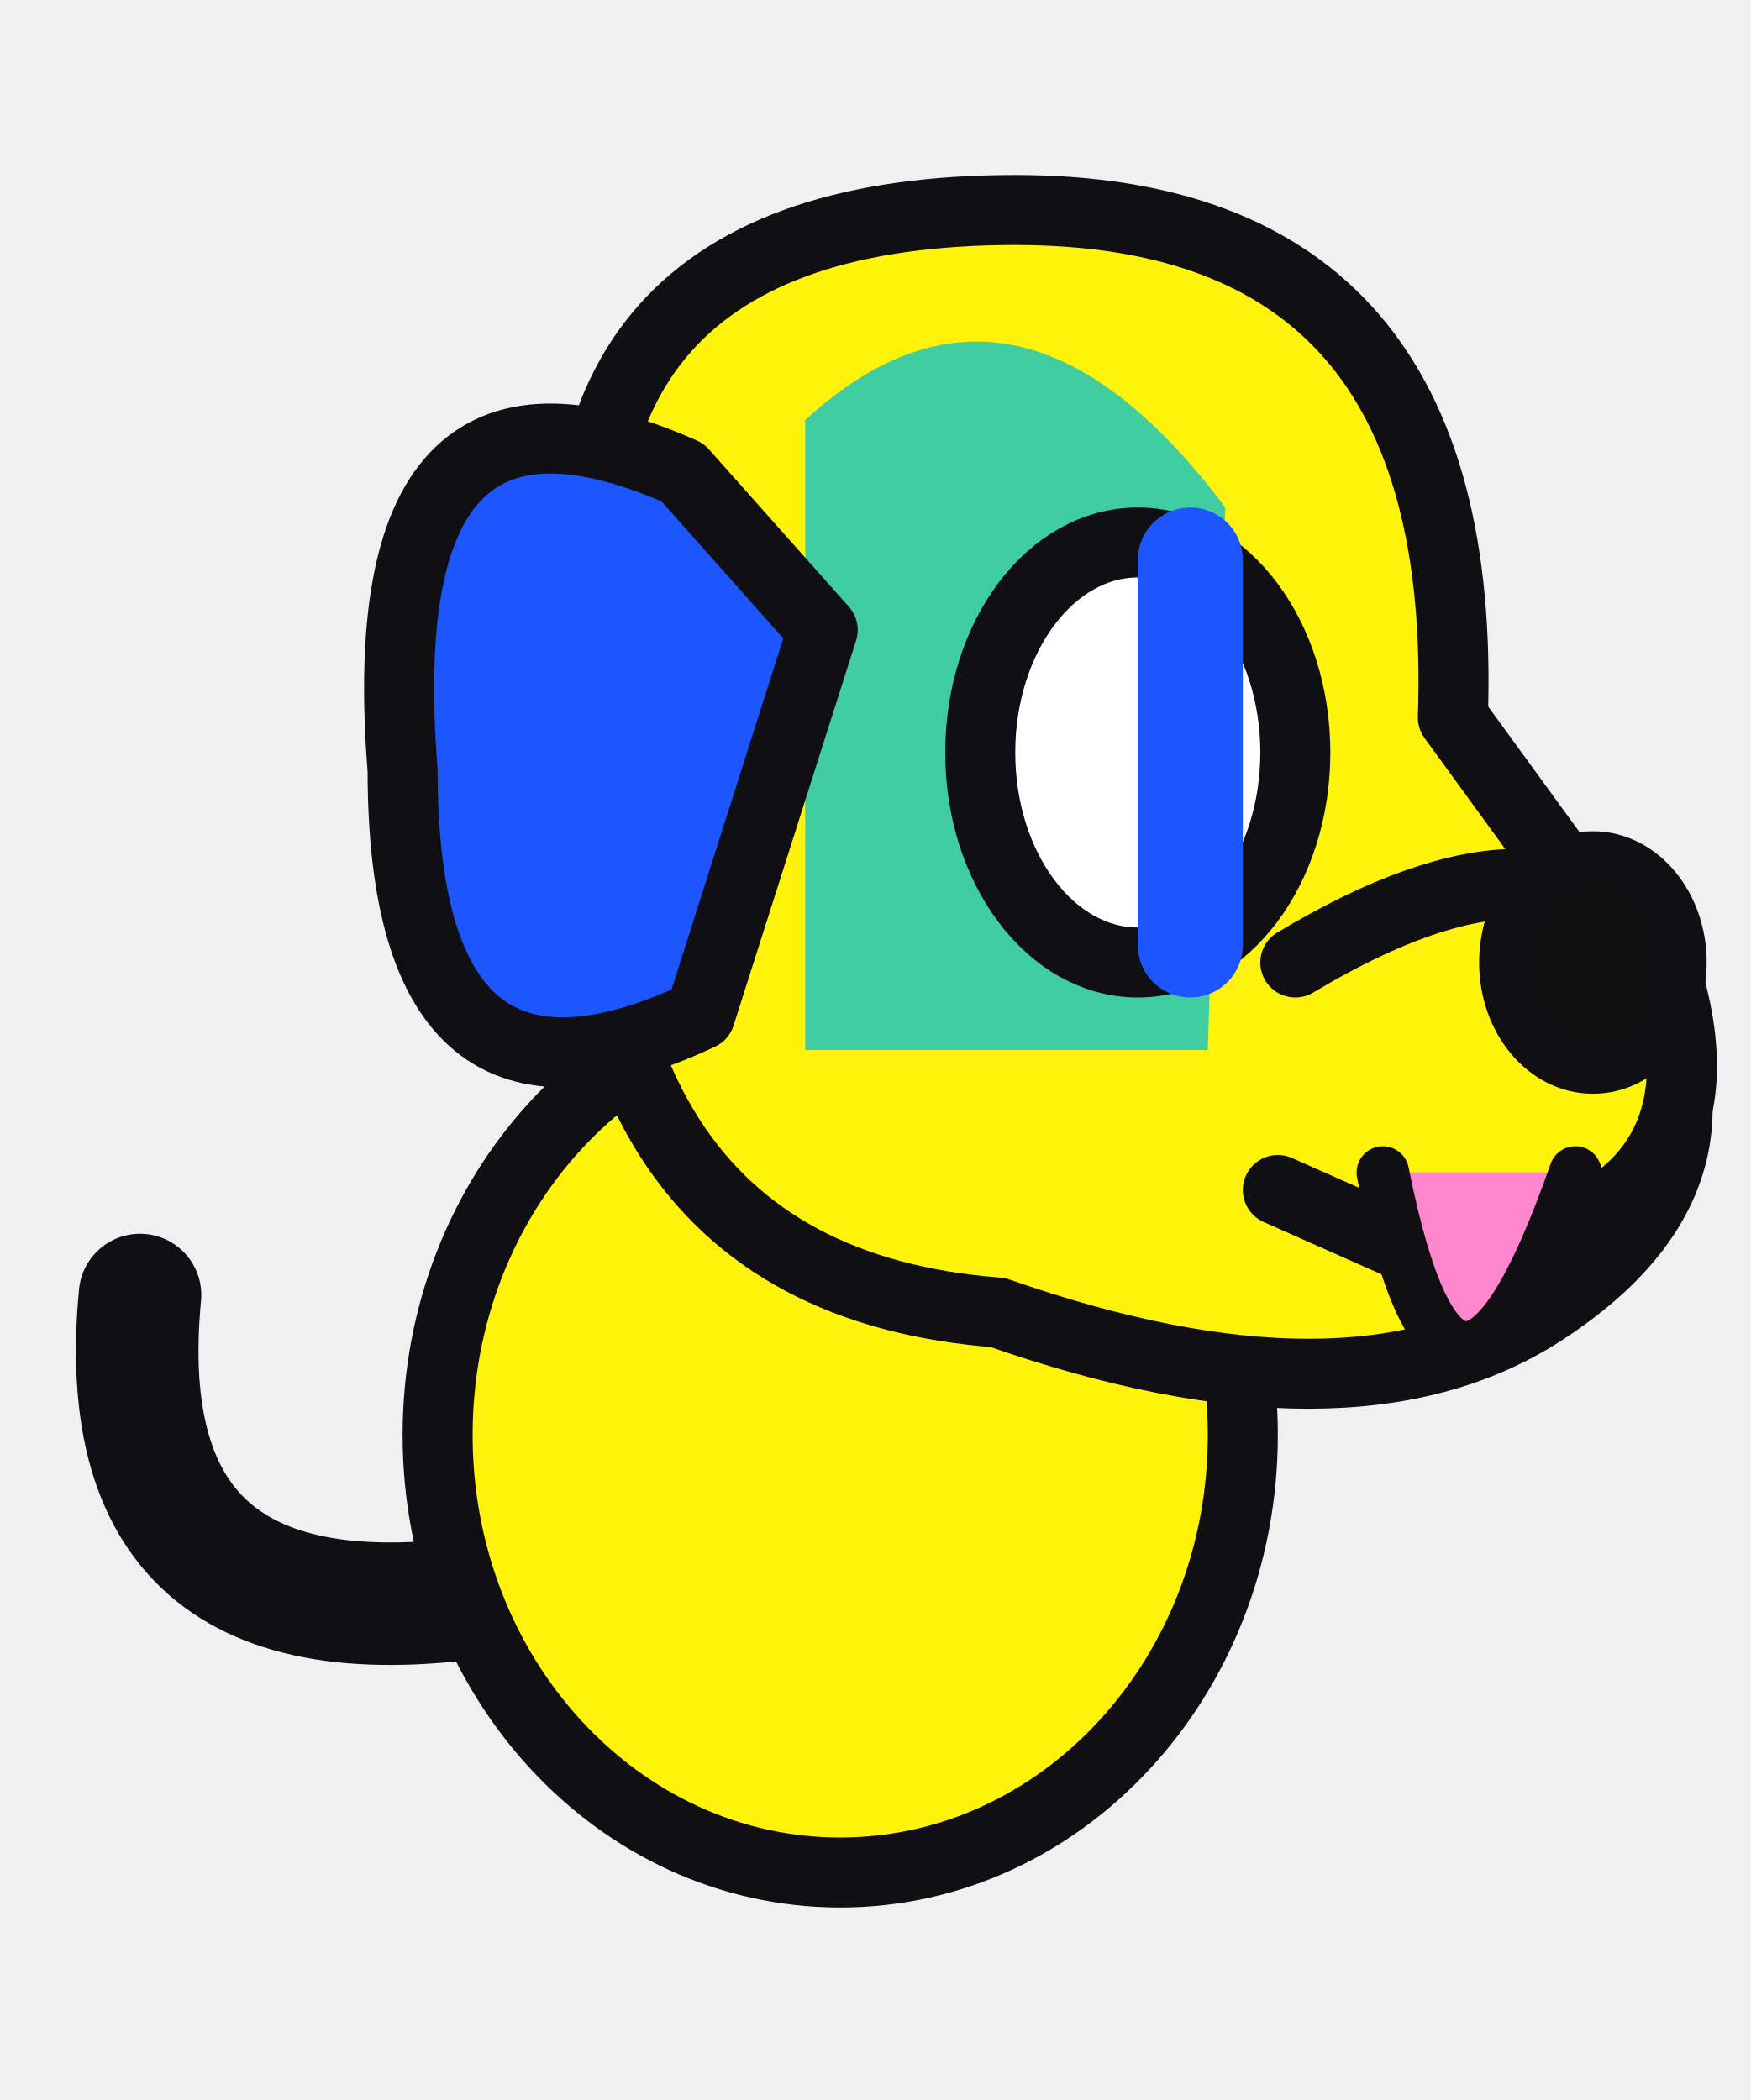
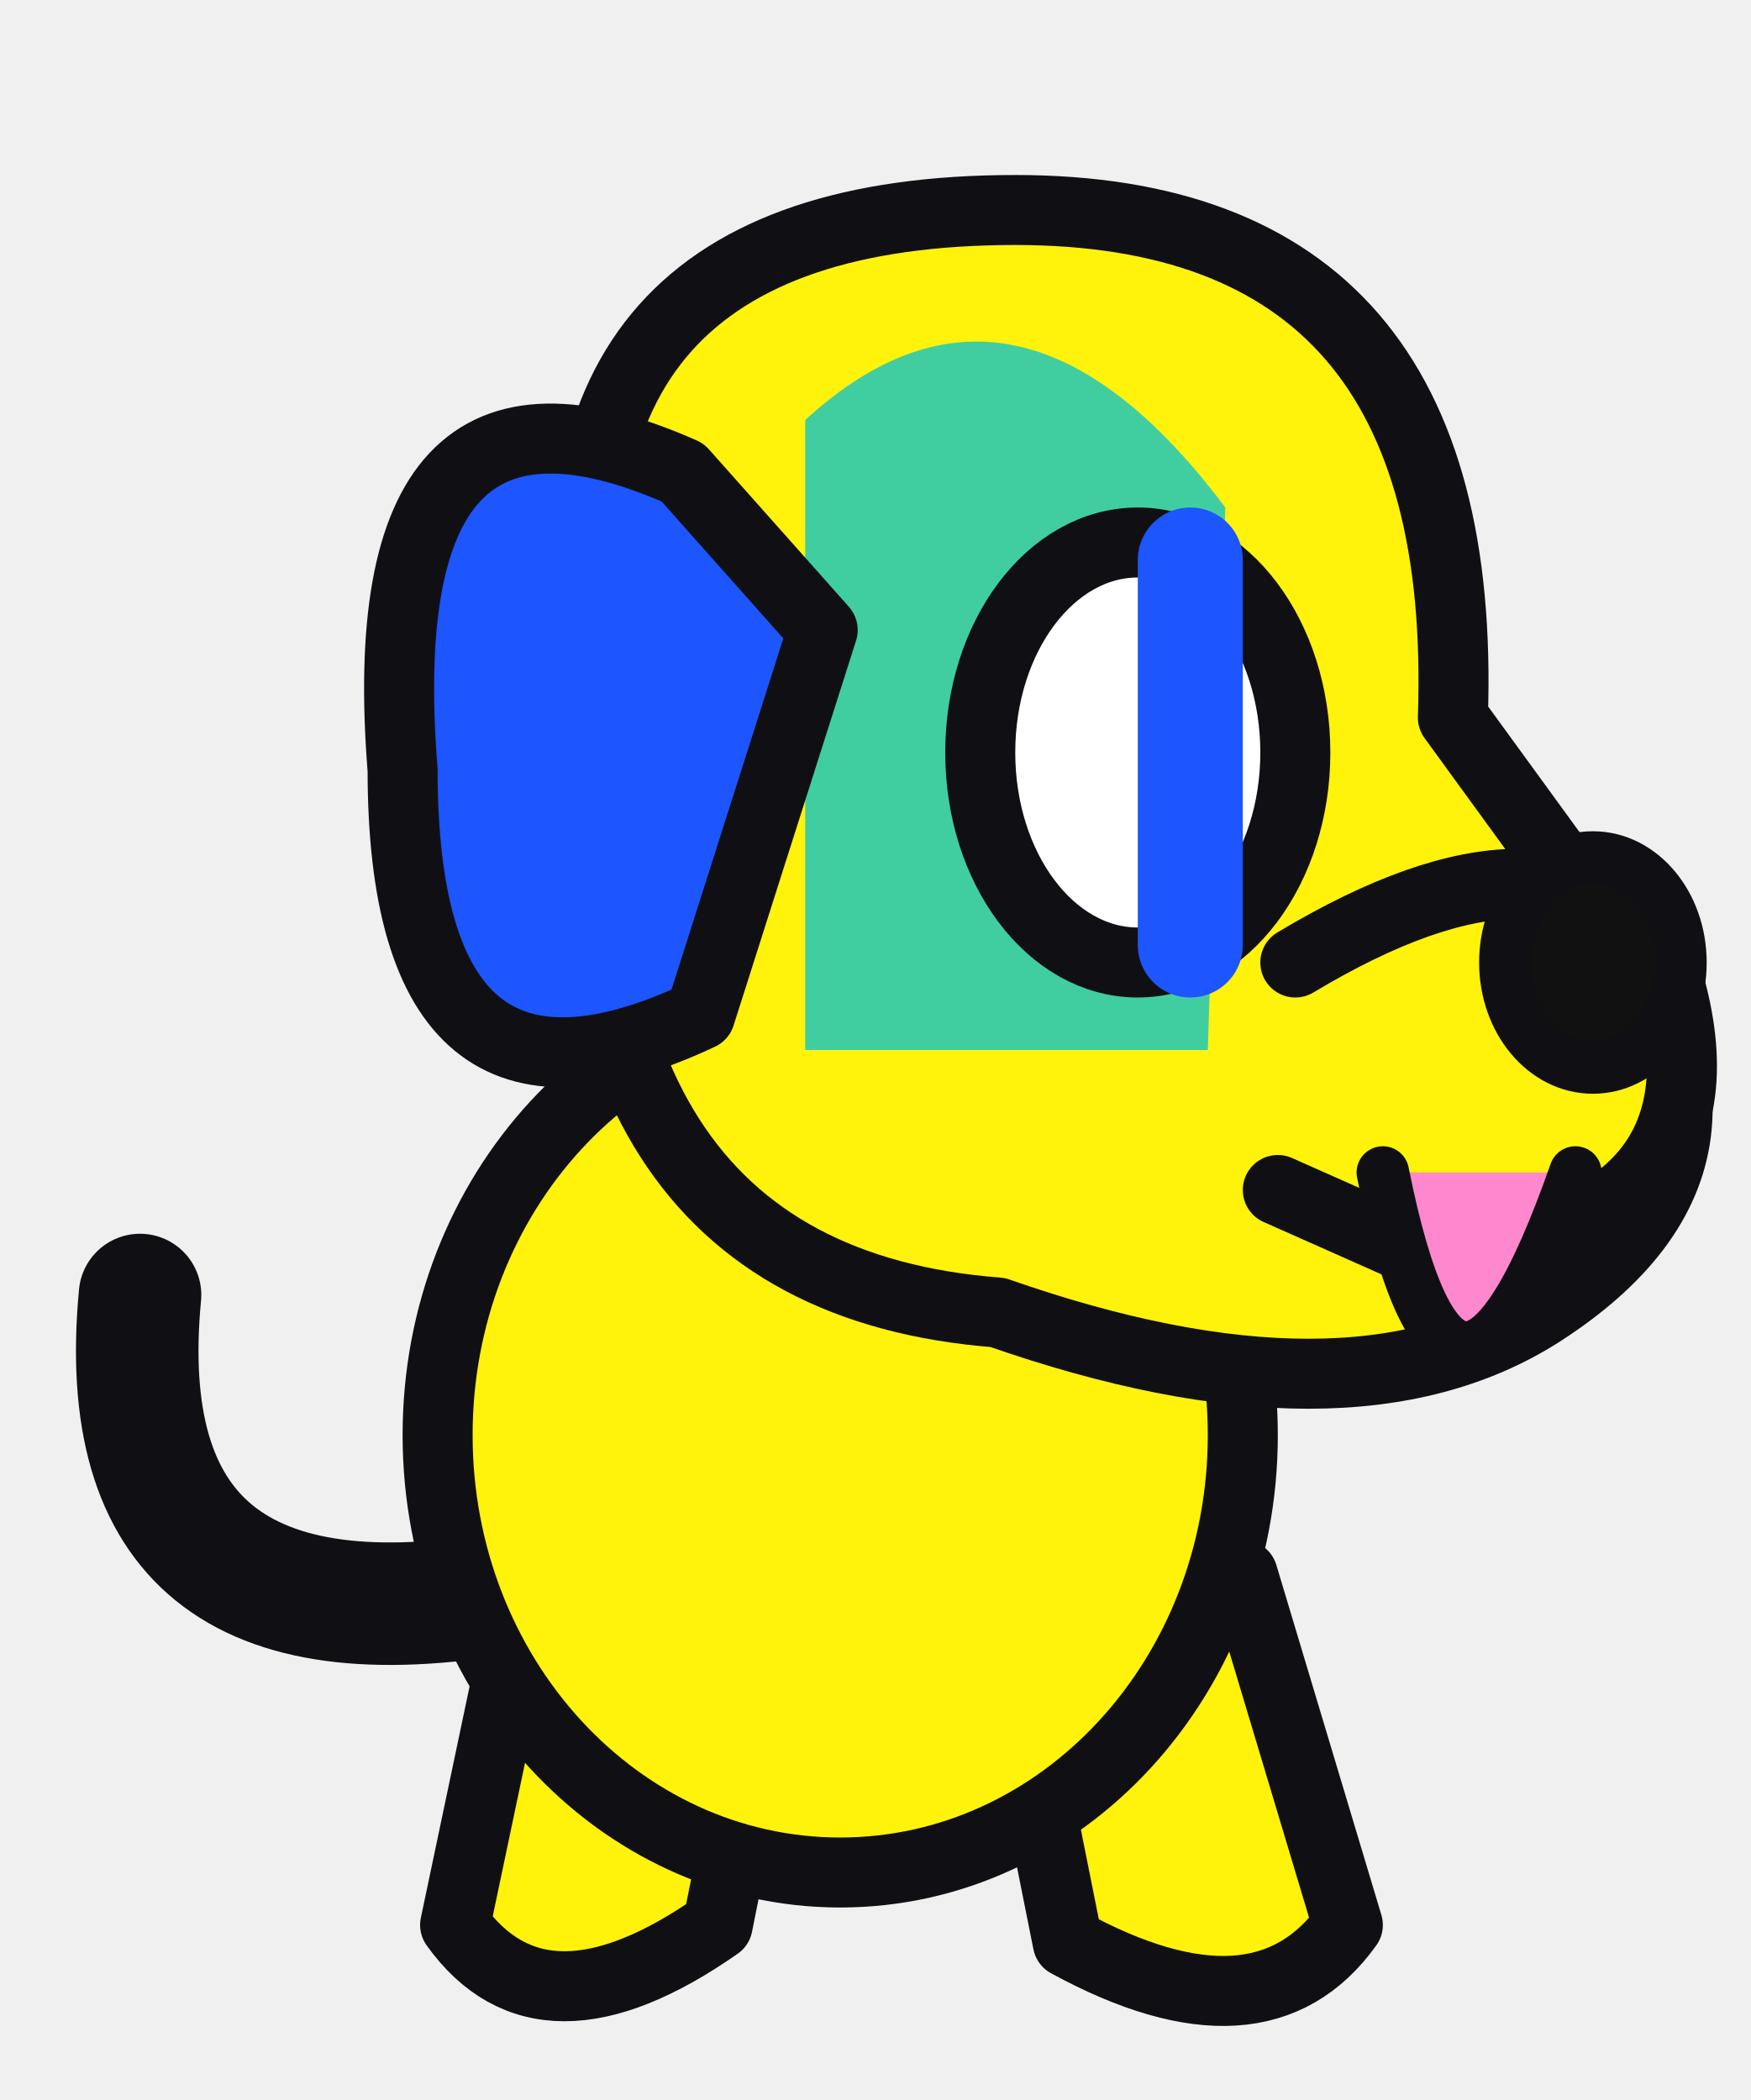
<svg xmlns="http://www.w3.org/2000/svg" viewBox="0 0 100 120">
  <g stroke="#101014" stroke-width="4" stroke-linecap="round" stroke-linejoin="round">
+     <g class="animal-feet" fill="#fff20b">
+       <path d="m30 91-4 19q5 7 15 0l3-15M58 96l3 15q11 6 16-1l-6-20" />
+     </g>
    <path d="M29 91Q6 95 8 74" fill="none" stroke-width="7" />
    <ellipse cx="48" cy="82" rx="23" ry="25" fill="#fff20b" />
    <path d="M34 39q-4-27 24-27 26 0 25 29l8 11q11 14-3 23-11 7-31 0Q31 73 34 39Z" fill="#fff20b" />
    <path d="M46 24q12-11 24 5l-1 31H46Z" fill="#40cea1" stroke="none" />
    <path d="M39 27q-18-8-16 17 0 22 17 14l7-22Z" fill="#1d55ff" />
    <ellipse cx="65" cy="43" rx="9" ry="12" fill="white" />
    <path d="M68 32v22" stroke="#1d55ff" stroke-width="6" />
    <path d="M74 55q15-9 21 0 5 15-13 17l-9-4" fill="#fff20b" />
    <ellipse cx="91" cy="55" rx="5" ry="6" fill="#111" stroke-width="3" />
    <path d="M79 67q4 20 11 0" fill="#ff87ce" stroke-width="3" />
  </g>
</svg>
